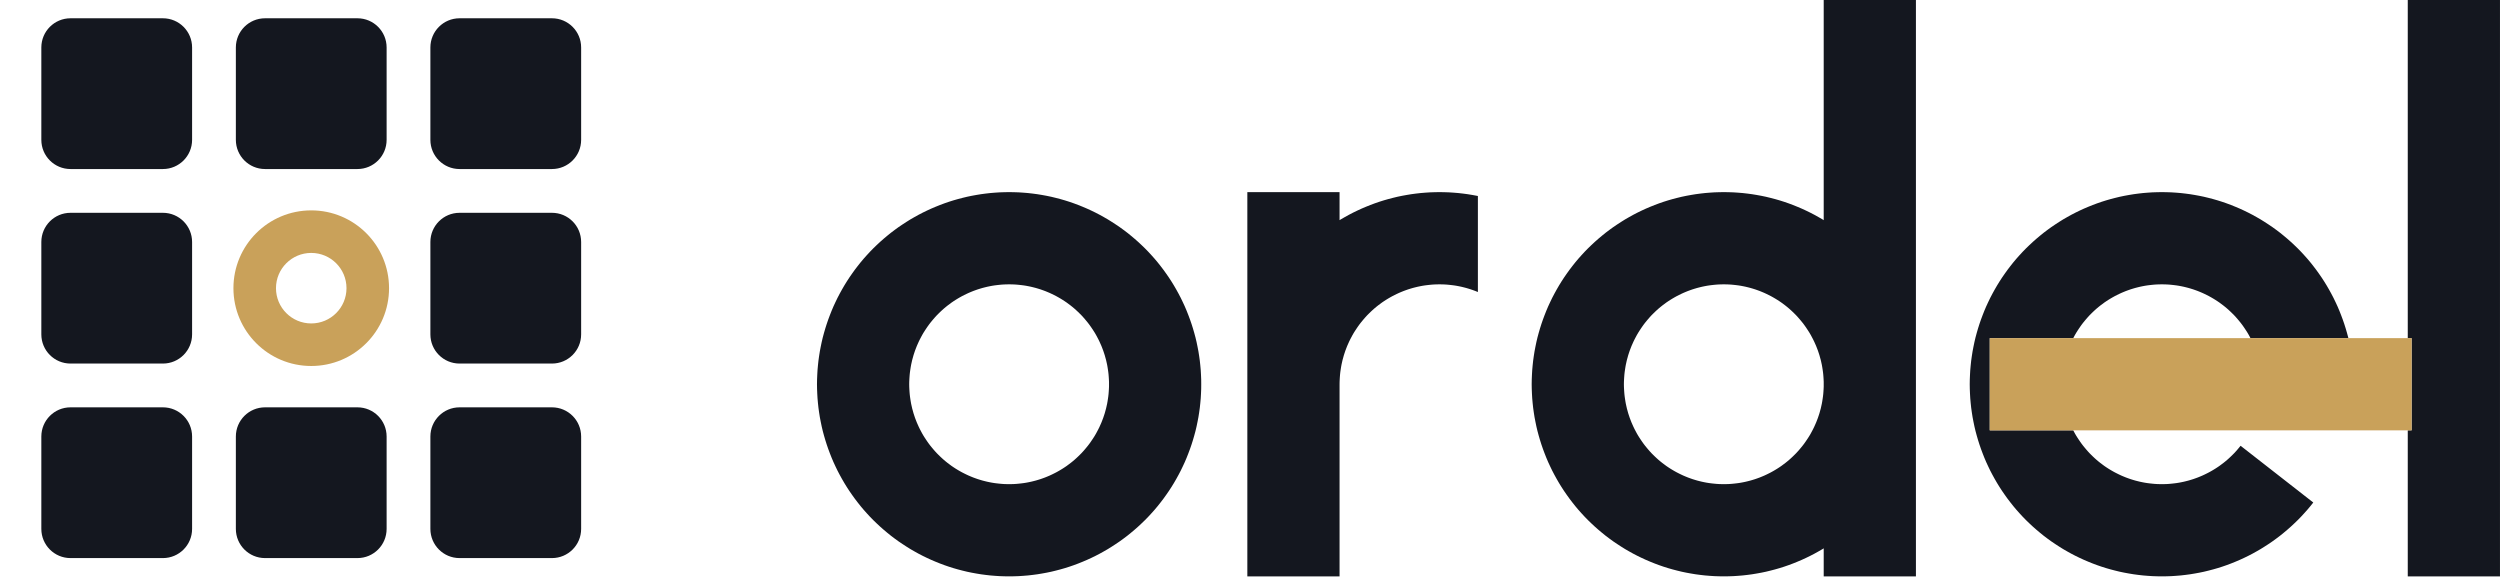
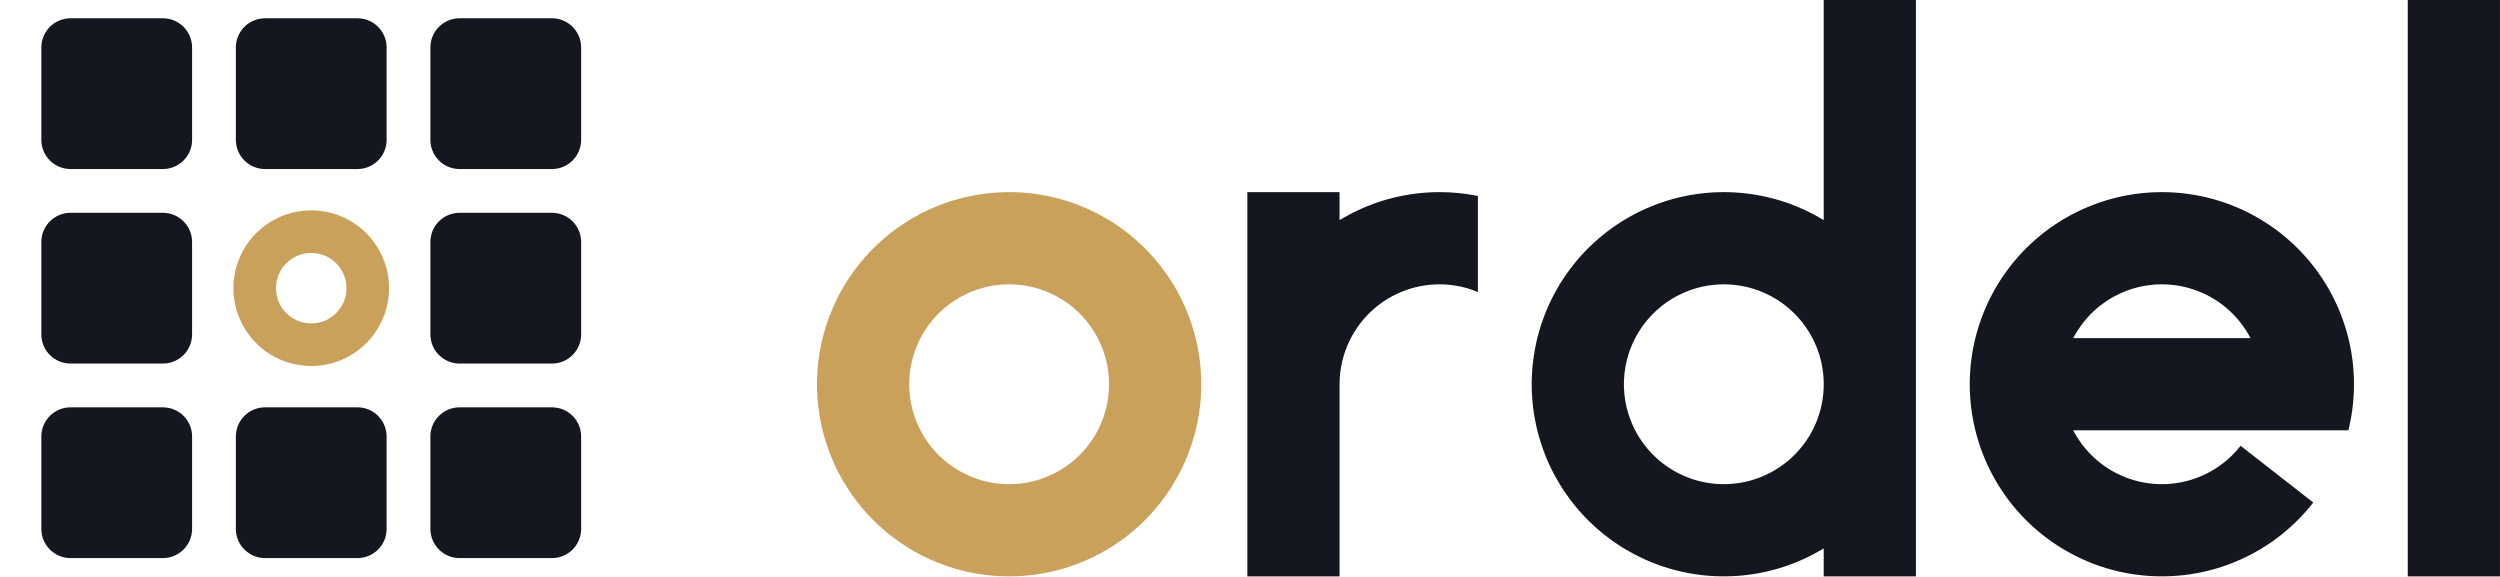
<svg xmlns="http://www.w3.org/2000/svg" viewBox="0 0 650.625 150">
  <g transform="translate(0 -6) scale(0.632812)">
    <rect x="17" y="17" width="62" height="62" rx="12" fill="#14171F" />
    <rect x="97" y="17" width="62" height="62" rx="12" fill="#14171F" />
    <rect x="177" y="17" width="62" height="62" rx="12" fill="#14171F" />
    <rect x="17" y="97" width="62" height="62" rx="12" fill="#14171F" />
    <rect x="177" y="97" width="62" height="62" rx="12" fill="#14171F" />
    <rect x="17" y="177" width="62" height="62" rx="12" fill="#14171F" />
    <rect x="97" y="177" width="62" height="62" rx="12" fill="#14171F" />
    <rect x="177" y="177" width="62" height="62" rx="12" fill="#14171F" />
    <path fill-rule="evenodd" fill="#C9A15A" d="M96 128a32 32 0 1 0 64 0a32 32 0 1 0 -64 0ZM113.5 128a14.5 14.5 0 1 0 29.0 0a14.5 14.5 0 1 0 -29.0 0Z" />
  </g>
-   <path fill-rule="evenodd" fill="#14171F" d="M474.33 57.11 L473.27 56.50 L472.19 55.90 L471.11 55.34 L470.00 54.80 L468.89 54.29 L467.76 53.81 L466.62 53.35 L465.47 52.92 L464.31 52.52 L463.14 52.15 L461.96 51.81 L460.77 51.50 L459.58 51.21 L458.38 50.96 L457.17 50.74 L455.96 50.54 L454.75 50.38 L453.53 50.24 L452.30 50.14 L451.08 50.06 L449.85 50.02 L448.62 50.00 L447.40 50.02 L446.17 50.06 L444.95 50.14 L443.72 50.24 L442.50 50.38 L441.29 50.54 L440.08 50.74 L438.87 50.96 L437.67 51.21 L436.48 51.50 L435.29 51.81 L434.11 52.15 L432.94 52.52 L431.78 52.92 L430.63 53.35 L429.49 53.81 L428.36 54.29 L427.25 54.80 L426.14 55.34 L425.06 55.90 L423.98 56.50 L422.92 57.11 L421.88 57.76 L420.85 58.43 L419.83 59.12 L418.84 59.84 L417.86 60.58 L416.91 61.35 L415.97 62.14 L415.05 62.95 L414.15 63.79 L413.27 64.64 L412.41 65.52 L411.58 66.42 L410.76 67.34 L409.97 68.28 L409.21 69.24 L408.46 70.22 L407.75 71.21 L407.05 72.22 L406.38 73.25 L405.74 74.29 L405.12 75.36 L404.53 76.43 L403.96 77.52 L403.43 78.62 L402.91 79.74 L402.43 80.87 L401.98 82.01 L401.55 83.16 L401.15 84.32 L400.78 85.49 L400.44 86.66 L400.12 87.85 L399.84 89.04 L399.59 90.25 L399.36 91.45 L399.17 92.66 L399.00 93.88 L398.87 95.10 L398.76 96.32 L398.69 97.55 L398.64 98.77 L398.62 100.00 L398.64 101.23 L398.69 102.45 L398.76 103.68 L398.87 104.90 L399.00 106.12 L399.17 107.34 L399.36 108.55 L399.59 109.75 L399.84 110.96 L400.12 112.15 L400.44 113.34 L400.78 114.51 L401.15 115.68 L401.55 116.84 L401.98 117.99 L402.43 119.13 L402.91 120.26 L403.43 121.38 L403.96 122.48 L404.53 123.57 L405.12 124.64 L405.74 125.71 L406.38 126.75 L407.05 127.78 L407.75 128.79 L408.46 129.78 L409.21 130.76 L409.97 131.72 L410.76 132.66 L411.58 133.58 L412.41 134.48 L413.27 135.36 L414.15 136.21 L415.05 137.05 L415.97 137.86 L416.91 138.65 L417.86 139.42 L418.84 140.16 L419.83 140.88 L420.85 141.57 L421.88 142.24 L422.92 142.89 L423.98 143.50 L425.06 144.10 L426.14 144.66 L427.25 145.20 L428.36 145.71 L429.49 146.19 L430.63 146.65 L431.78 147.08 L432.94 147.48 L434.11 147.85 L435.29 148.19 L436.48 148.50 L437.67 148.79 L438.87 149.04 L440.08 149.26 L441.29 149.46 L442.50 149.62 L443.72 149.76 L444.95 149.86 L446.17 149.94 L447.40 149.98 L448.62 150.00 L449.85 149.98 L451.08 149.94 L452.30 149.86 L453.53 149.76 L454.75 149.62 L455.96 149.46 L457.17 149.26 L458.38 149.04 L459.58 148.79 L460.77 148.50 L461.96 148.19 L463.14 147.85 L464.31 147.48 L465.47 147.08 L466.62 146.65 L467.76 146.19 L468.89 145.71 L470.00 145.20 L471.11 144.66 L472.19 144.10 L473.27 143.50 L474.33 142.89 L474.62 142.70 L474.62 150.00 L498.62 150.00 L498.62 100.00 L498.62 0.00 L474.62 0.00 L474.62 57.30 Z M474.43 103.18 L474.34 103.81 L474.24 104.45 L474.13 105.07 L473.99 105.70 L473.85 106.32 L473.68 106.93 L473.51 107.55 L473.31 108.16 L473.11 108.76 L472.88 109.36 L472.65 109.95 L472.39 110.54 L472.13 111.12 L471.85 111.69 L471.55 112.26 L471.25 112.82 L470.93 113.37 L470.59 113.91 L470.24 114.44 L469.88 114.97 L469.51 115.49 L469.12 116.00 L468.72 116.49 L468.31 116.98 L467.89 117.46 L467.46 117.93 L467.01 118.38 L466.55 118.83 L466.09 119.26 L465.61 119.69 L465.12 120.10 L464.62 120.50 L464.11 120.88 L463.60 121.26 L463.07 121.62 L462.53 121.97 L461.99 122.30 L461.44 122.62 L460.88 122.93 L460.31 123.22 L459.74 123.50 L459.16 123.77 L458.57 124.02 L457.98 124.26 L457.38 124.48 L456.78 124.69 L456.17 124.88 L455.56 125.06 L454.94 125.22 L454.32 125.37 L453.70 125.50 L453.07 125.62 L452.44 125.72 L451.81 125.80 L451.17 125.87 L450.54 125.93 L449.90 125.97 L449.26 125.99 L448.62 126.00 L447.99 125.99 L447.35 125.97 L446.71 125.93 L446.08 125.87 L445.44 125.80 L444.81 125.72 L444.18 125.62 L443.55 125.50 L442.93 125.37 L442.31 125.22 L441.69 125.06 L441.08 124.88 L440.47 124.69 L439.87 124.48 L439.27 124.26 L438.68 124.02 L438.09 123.77 L437.51 123.50 L436.94 123.22 L436.37 122.93 L435.81 122.62 L435.26 122.30 L434.72 121.97 L434.18 121.62 L433.65 121.26 L433.14 120.88 L432.63 120.50 L432.13 120.10 L431.64 119.69 L431.16 119.26 L430.70 118.83 L430.24 118.38 L429.79 117.93 L429.36 117.46 L428.94 116.98 L428.53 116.49 L428.13 116.00 L427.74 115.49 L427.37 114.97 L427.01 114.44 L426.66 113.91 L426.32 113.37 L426.00 112.82 L425.70 112.26 L425.40 111.69 L425.12 111.12 L424.86 110.54 L424.60 109.95 L424.37 109.36 L424.14 108.76 L423.94 108.16 L423.74 107.55 L423.57 106.93 L423.40 106.32 L423.26 105.70 L423.12 105.07 L423.01 104.45 L422.91 103.81 L422.82 103.18 L422.75 102.55 L422.70 101.91 L422.66 101.28 L422.63 100.64 L422.62 100.00 L422.63 99.36 L422.66 98.72 L422.70 98.09 L422.75 97.45 L422.82 96.82 L422.91 96.19 L423.01 95.55 L423.12 94.93 L423.26 94.30 L423.40 93.68 L423.57 93.07 L423.74 92.45 L423.94 91.84 L424.14 91.24 L424.37 90.64 L424.60 90.05 L424.86 89.46 L425.12 88.88 L425.40 88.31 L425.70 87.74 L426.00 87.18 L426.32 86.63 L426.66 86.09 L427.01 85.56 L427.37 85.03 L427.74 84.51 L428.13 84.00 L428.53 83.51 L428.94 83.02 L429.36 82.54 L429.79 82.07 L430.24 81.62 L430.70 81.17 L431.16 80.74 L431.64 80.31 L432.13 79.90 L432.63 79.50 L433.14 79.12 L433.65 78.74 L434.18 78.38 L434.72 78.03 L435.26 77.70 L435.81 77.38 L436.37 77.07 L436.94 76.78 L437.51 76.50 L438.09 76.23 L438.68 75.98 L439.27 75.74 L439.87 75.52 L440.47 75.31 L441.08 75.12 L441.69 74.94 L442.31 74.78 L442.93 74.63 L443.55 74.50 L444.18 74.38 L444.81 74.28 L445.44 74.20 L446.08 74.13 L446.71 74.07 L447.35 74.03 L447.99 74.01 L448.62 74.00 L449.26 74.01 L449.90 74.03 L450.54 74.07 L451.17 74.13 L451.81 74.20 L452.44 74.28 L453.07 74.38 L453.70 74.50 L454.32 74.63 L454.94 74.78 L455.56 74.94 L456.17 75.12 L456.78 75.31 L457.38 75.52 L457.98 75.74 L458.57 75.98 L459.16 76.23 L459.74 76.50 L460.31 76.78 L460.88 77.07 L461.44 77.38 L461.99 77.70 L462.53 78.03 L463.07 78.38 L463.60 78.74 L464.11 79.12 L464.62 79.50 L465.12 79.90 L465.61 80.31 L466.09 80.74 L466.55 81.17 L467.01 81.62 L467.46 82.07 L467.89 82.54 L468.31 83.02 L468.72 83.51 L469.12 84.00 L469.51 84.51 L469.88 85.03 L470.24 85.56 L470.59 86.09 L470.93 86.63 L471.25 87.18 L471.55 87.74 L471.85 88.31 L472.13 88.88 L472.39 89.46 L472.65 90.05 L472.88 90.64 L473.11 91.24 L473.31 91.84 L473.51 92.45 L473.68 93.07 L473.85 93.68 L473.99 94.30 L474.13 94.93 L474.24 95.55 L474.34 96.19 L474.43 96.82 L474.50 97.45 L474.55 98.09 L474.59 98.72 L474.62 99.36 L474.62 100.00 L474.62 100.64 L474.59 101.28 L474.55 101.91 L474.50 102.55 Z M650.62 150.00 L650.62 0.00 L626.62 0.00 L626.62 88.00 L627.62 88.00 L627.62 112.00 L626.62 112.00 L626.62 150.00 Z M312.38 95.10 L312.25 93.88 L312.08 92.66 L311.89 91.45 L311.66 90.25 L311.41 89.04 L311.13 87.85 L310.81 86.66 L310.47 85.49 L310.10 84.32 L309.70 83.16 L309.27 82.01 L308.82 80.87 L308.34 79.74 L307.82 78.62 L307.29 77.52 L306.72 76.43 L306.13 75.36 L305.51 74.29 L304.87 73.25 L304.20 72.22 L303.50 71.21 L302.79 70.22 L302.04 69.24 L301.28 68.28 L300.49 67.34 L299.67 66.42 L298.84 65.52 L297.98 64.64 L297.10 63.79 L296.20 62.95 L295.28 62.14 L294.34 61.35 L293.39 60.58 L292.41 59.84 L291.42 59.12 L290.40 58.43 L289.37 57.76 L288.33 57.11 L287.27 56.50 L286.19 55.90 L285.11 55.34 L284.00 54.80 L282.89 54.29 L281.76 53.81 L280.62 53.35 L279.47 52.92 L278.31 52.52 L277.14 52.15 L275.96 51.81 L274.77 51.50 L273.58 51.21 L272.38 50.96 L271.17 50.74 L269.96 50.54 L268.75 50.38 L267.53 50.24 L266.30 50.14 L265.08 50.06 L263.85 50.02 L262.62 50.00 L261.40 50.02 L260.17 50.06 L258.95 50.14 L257.72 50.24 L256.50 50.38 L255.29 50.54 L254.08 50.74 L252.87 50.96 L251.67 51.21 L250.48 51.50 L249.29 51.81 L248.11 52.15 L246.94 52.52 L245.78 52.92 L244.63 53.35 L243.49 53.81 L242.36 54.29 L241.25 54.80 L240.14 55.34 L239.06 55.90 L237.98 56.50 L236.92 57.11 L235.88 57.76 L234.85 58.43 L233.83 59.12 L232.84 59.84 L231.86 60.58 L230.91 61.35 L229.97 62.14 L229.05 62.95 L228.15 63.79 L227.27 64.64 L226.41 65.52 L225.58 66.42 L224.76 67.34 L223.97 68.28 L223.21 69.24 L222.46 70.22 L221.75 71.21 L221.05 72.22 L220.38 73.25 L219.74 74.29 L219.12 75.36 L218.53 76.43 L217.96 77.52 L217.43 78.62 L216.91 79.74 L216.43 80.87 L215.98 82.01 L215.55 83.16 L215.15 84.32 L214.78 85.49 L214.44 86.66 L214.12 87.85 L213.84 89.04 L213.59 90.25 L213.36 91.45 L213.17 92.66 L213.00 93.88 L212.87 95.10 L212.76 96.32 L212.69 97.55 L212.64 98.77 L212.62 100.00 L212.64 101.23 L212.69 102.45 L212.76 103.68 L212.87 104.90 L213.00 106.12 L213.17 107.34 L213.36 108.55 L213.59 109.75 L213.84 110.96 L214.12 112.15 L214.44 113.34 L214.78 114.51 L215.15 115.68 L215.55 116.84 L215.98 117.99 L216.43 119.13 L216.91 120.26 L217.43 121.38 L217.96 122.48 L218.53 123.57 L219.12 124.64 L219.74 125.71 L220.38 126.75 L221.05 127.78 L221.75 128.79 L222.46 129.78 L223.21 130.76 L223.97 131.72 L224.76 132.66 L225.58 133.58 L226.41 134.48 L227.27 135.36 L228.15 136.21 L229.05 137.05 L229.97 137.86 L230.91 138.65 L231.86 139.42 L232.84 140.16 L233.83 140.88 L234.85 141.57 L235.88 142.24 L236.92 142.89 L237.98 143.50 L239.06 144.10 L240.14 144.66 L241.25 145.20 L242.36 145.71 L243.49 146.19 L244.63 146.65 L245.78 147.08 L246.94 147.48 L248.11 147.85 L249.29 148.19 L250.48 148.50 L251.67 148.79 L252.87 149.04 L254.08 149.26 L255.29 149.46 L256.50 149.62 L257.72 149.76 L258.95 149.86 L260.17 149.94 L261.40 149.98 L262.62 150.00 L263.85 149.98 L265.08 149.94 L266.30 149.86 L267.53 149.76 L268.75 149.62 L269.96 149.46 L271.17 149.26 L272.38 149.04 L273.58 148.79 L274.77 148.50 L275.96 148.19 L277.14 147.85 L278.31 147.48 L279.47 147.08 L280.62 146.65 L281.76 146.19 L282.89 145.71 L284.00 145.20 L285.11 144.66 L286.19 144.10 L287.27 143.50 L288.33 142.89 L289.37 142.24 L290.40 141.57 L291.42 140.88 L292.41 140.16 L293.39 139.42 L294.34 138.65 L295.28 137.86 L296.20 137.05 L297.10 136.21 L297.98 135.36 L298.84 134.48 L299.67 133.58 L300.49 132.66 L301.28 131.72 L302.04 130.76 L302.79 129.78 L303.50 128.79 L304.20 127.78 L304.87 126.75 L305.51 125.71 L306.13 124.64 L306.72 123.57 L307.29 122.48 L307.82 121.38 L308.34 120.26 L308.82 119.13 L309.27 117.99 L309.70 116.84 L310.10 115.68 L310.47 114.51 L310.81 113.34 L311.13 112.15 L311.41 110.96 L311.66 109.75 L311.89 108.55 L312.08 107.34 L312.25 106.12 L312.38 104.90 L312.49 103.68 L312.56 102.45 L312.61 101.23 L312.62 100.00 L312.61 98.77 L312.56 97.55 L312.49 96.32 Z M288.50 102.55 L288.43 103.18 L288.34 103.81 L288.24 104.45 L288.13 105.07 L287.99 105.70 L287.85 106.32 L287.68 106.93 L287.51 107.55 L287.31 108.16 L287.11 108.76 L286.88 109.36 L286.65 109.95 L286.39 110.54 L286.13 111.12 L285.85 111.69 L285.55 112.26 L285.25 112.82 L284.93 113.37 L284.59 113.91 L284.24 114.44 L283.88 114.97 L283.51 115.49 L283.12 116.00 L282.72 116.49 L282.31 116.98 L281.89 117.46 L281.46 117.93 L281.01 118.38 L280.55 118.83 L280.09 119.26 L279.61 119.69 L279.12 120.10 L278.62 120.50 L278.11 120.88 L277.60 121.26 L277.07 121.62 L276.53 121.97 L275.99 122.30 L275.44 122.62 L274.88 122.93 L274.31 123.22 L273.74 123.50 L273.16 123.77 L272.57 124.02 L271.98 124.26 L271.38 124.48 L270.78 124.69 L270.17 124.88 L269.56 125.06 L268.94 125.22 L268.32 125.37 L267.70 125.50 L267.07 125.62 L266.44 125.72 L265.81 125.80 L265.17 125.87 L264.54 125.93 L263.90 125.97 L263.26 125.99 L262.62 126.00 L261.99 125.99 L261.35 125.97 L260.71 125.93 L260.08 125.87 L259.44 125.80 L258.81 125.72 L258.18 125.62 L257.55 125.50 L256.93 125.37 L256.31 125.22 L255.69 125.06 L255.08 124.88 L254.47 124.69 L253.87 124.48 L253.27 124.26 L252.68 124.02 L252.09 123.77 L251.51 123.50 L250.94 123.22 L250.37 122.93 L249.81 122.62 L249.26 122.30 L248.72 121.97 L248.18 121.62 L247.65 121.26 L247.14 120.88 L246.63 120.50 L246.13 120.10 L245.64 119.69 L245.16 119.26 L244.70 118.83 L244.24 118.38 L243.79 117.93 L243.36 117.46 L242.94 116.98 L242.53 116.49 L242.13 116.00 L241.74 115.49 L241.37 114.97 L241.01 114.44 L240.66 113.91 L240.32 113.37 L240.00 112.82 L239.70 112.26 L239.40 111.69 L239.12 111.12 L238.86 110.54 L238.60 109.95 L238.37 109.36 L238.14 108.76 L237.94 108.16 L237.74 107.55 L237.57 106.93 L237.40 106.32 L237.26 105.70 L237.12 105.07 L237.01 104.45 L236.91 103.81 L236.82 103.18 L236.75 102.55 L236.70 101.91 L236.66 101.28 L236.63 100.64 L236.62 100.00 L236.63 99.36 L236.66 98.72 L236.70 98.09 L236.75 97.45 L236.82 96.82 L236.91 96.19 L237.01 95.55 L237.12 94.93 L237.26 94.30 L237.40 93.68 L237.57 93.07 L237.74 92.45 L237.94 91.84 L238.14 91.24 L238.37 90.64 L238.60 90.05 L238.86 89.46 L239.12 88.88 L239.40 88.31 L239.70 87.74 L240.00 87.18 L240.32 86.63 L240.66 86.09 L241.01 85.56 L241.37 85.03 L241.74 84.51 L242.13 84.00 L242.53 83.51 L242.94 83.02 L243.36 82.54 L243.79 82.07 L244.24 81.62 L244.70 81.17 L245.16 80.74 L245.64 80.31 L246.13 79.90 L246.63 79.50 L247.14 79.12 L247.65 78.74 L248.18 78.38 L248.72 78.03 L249.26 77.70 L249.81 77.38 L250.37 77.07 L250.94 76.78 L251.51 76.50 L252.09 76.23 L252.68 75.98 L253.27 75.74 L253.87 75.52 L254.47 75.31 L255.08 75.12 L255.69 74.94 L256.31 74.78 L256.93 74.63 L257.55 74.50 L258.18 74.38 L258.81 74.28 L259.44 74.20 L260.08 74.13 L260.71 74.07 L261.35 74.03 L261.99 74.01 L262.62 74.00 L263.26 74.01 L263.90 74.03 L264.54 74.07 L265.17 74.13 L265.81 74.20 L266.44 74.28 L267.07 74.38 L267.70 74.50 L268.32 74.63 L268.94 74.78 L269.56 74.94 L270.17 75.12 L270.78 75.31 L271.38 75.52 L271.98 75.74 L272.57 75.98 L273.16 76.23 L273.74 76.50 L274.31 76.78 L274.88 77.07 L275.44 77.38 L275.99 77.70 L276.53 78.03 L277.07 78.38 L277.60 78.74 L278.11 79.12 L278.62 79.50 L279.12 79.90 L279.61 80.31 L280.09 80.74 L280.55 81.17 L281.01 81.62 L281.46 82.07 L281.89 82.54 L282.31 83.02 L282.72 83.51 L283.12 84.00 L283.51 84.51 L283.88 85.03 L284.24 85.56 L284.59 86.09 L284.93 86.63 L285.25 87.18 L285.55 87.74 L285.85 88.31 L286.13 88.88 L286.39 89.46 L286.65 90.05 L286.88 90.64 L287.11 91.24 L287.31 91.84 L287.51 92.45 L287.68 93.07 L287.85 93.68 L287.99 94.30 L288.13 94.93 L288.24 95.55 L288.34 96.19 L288.43 96.82 L288.50 97.45 L288.55 98.09 L288.59 98.72 L288.62 99.36 L288.62 100.00 L288.62 100.64 L288.59 101.28 L288.55 101.91 Z M378.30 50.14 L377.08 50.06 L375.85 50.02 L374.62 50.00 L373.40 50.02 L372.17 50.06 L370.95 50.14 L369.72 50.24 L368.50 50.38 L367.29 50.54 L366.08 50.74 L364.87 50.96 L363.67 51.21 L362.48 51.50 L361.29 51.81 L360.11 52.15 L358.94 52.52 L357.78 52.92 L356.63 53.35 L355.49 53.81 L354.36 54.29 L353.25 54.80 L352.14 55.34 L351.06 55.90 L349.98 56.50 L348.92 57.11 L348.62 57.30 L348.62 50.00 L324.62 50.00 L324.62 100.00 L324.62 150.00 L348.62 150.00 L348.62 100.00 L348.63 99.36 L348.66 98.72 L348.70 98.09 L348.75 97.45 L348.82 96.82 L348.91 96.19 L349.01 95.55 L349.12 94.93 L349.26 94.30 L349.40 93.68 L349.57 93.07 L349.74 92.45 L349.94 91.84 L350.14 91.24 L350.37 90.64 L350.60 90.05 L350.86 89.46 L351.12 88.88 L351.40 88.31 L351.70 87.74 L352.00 87.18 L352.32 86.63 L352.66 86.09 L353.01 85.56 L353.37 85.03 L353.74 84.51 L354.13 84.00 L354.53 83.51 L354.94 83.02 L355.36 82.54 L355.79 82.07 L356.24 81.62 L356.70 81.17 L357.16 80.74 L357.64 80.31 L358.13 79.90 L358.63 79.50 L359.14 79.12 L359.65 78.74 L360.18 78.38 L360.72 78.03 L361.26 77.70 L361.81 77.38 L362.37 77.07 L362.94 76.78 L363.51 76.50 L364.09 76.23 L364.68 75.98 L365.27 75.74 L365.87 75.52 L366.47 75.31 L367.08 75.12 L367.69 74.94 L368.31 74.78 L368.93 74.63 L369.55 74.50 L370.18 74.38 L370.81 74.28 L371.44 74.20 L372.08 74.13 L372.71 74.07 L373.35 74.03 L373.99 74.01 L374.62 74.00 L375.26 74.01 L375.90 74.03 L376.54 74.07 L377.17 74.13 L377.81 74.20 L378.44 74.28 L379.07 74.38 L379.70 74.50 L380.32 74.63 L380.94 74.78 L381.56 74.94 L382.17 75.12 L382.78 75.31 L383.38 75.52 L383.98 75.74 L384.57 75.98 L384.62 76.00 L384.62 51.01 L384.38 50.96 L383.17 50.74 L381.96 50.54 L380.75 50.38 L379.53 50.24 Z M611.13 87.85 L610.81 86.66 L610.47 85.49 L610.10 84.32 L609.70 83.16 L609.27 82.01 L608.82 80.87 L608.34 79.74 L607.82 78.62 L607.29 77.52 L606.72 76.43 L606.13 75.36 L605.51 74.29 L604.87 73.25 L604.20 72.22 L603.50 71.21 L602.79 70.22 L602.04 69.24 L601.28 68.28 L600.49 67.34 L599.67 66.42 L598.84 65.52 L597.98 64.64 L597.10 63.79 L596.20 62.95 L595.28 62.14 L594.34 61.35 L593.39 60.58 L592.41 59.84 L591.42 59.12 L590.40 58.43 L589.37 57.76 L588.33 57.11 L587.27 56.50 L586.19 55.90 L585.11 55.34 L584.00 54.80 L582.89 54.29 L581.76 53.81 L580.62 53.35 L579.47 52.92 L578.31 52.52 L577.14 52.15 L575.96 51.81 L574.77 51.50 L573.58 51.21 L572.38 50.96 L571.17 50.74 L569.96 50.54 L568.75 50.38 L567.53 50.24 L566.30 50.14 L565.08 50.06 L563.85 50.02 L562.62 50.00 L561.40 50.02 L560.17 50.06 L558.95 50.14 L557.72 50.24 L556.50 50.38 L555.29 50.54 L554.08 50.74 L552.87 50.96 L551.67 51.21 L550.48 51.50 L549.29 51.81 L548.11 52.15 L546.94 52.52 L545.78 52.92 L544.63 53.35 L543.49 53.81 L542.36 54.29 L541.25 54.80 L540.14 55.34 L539.06 55.90 L537.98 56.50 L536.92 57.11 L535.88 57.76 L534.85 58.43 L533.83 59.12 L532.84 59.84 L531.86 60.58 L530.91 61.35 L529.97 62.14 L529.05 62.95 L528.15 63.79 L527.27 64.64 L526.41 65.52 L525.58 66.42 L524.76 67.34 L523.97 68.28 L523.21 69.24 L522.46 70.22 L521.75 71.21 L521.05 72.22 L520.38 73.25 L519.74 74.29 L519.12 75.36 L518.53 76.43 L517.96 77.52 L517.43 78.62 L516.91 79.74 L516.43 80.87 L515.98 82.01 L515.55 83.16 L515.15 84.32 L514.78 85.49 L514.44 86.66 L514.12 87.85 L513.84 89.04 L513.59 90.25 L513.36 91.45 L513.17 92.66 L513.00 93.88 L512.87 95.10 L512.76 96.32 L512.69 97.55 L512.64 98.77 L512.62 100.00 L512.64 101.23 L512.69 102.45 L512.76 103.68 L512.87 104.90 L513.00 106.12 L513.17 107.34 L513.36 108.55 L513.59 109.75 L513.84 110.96 L514.12 112.15 L514.44 113.34 L514.78 114.51 L515.15 115.68 L515.55 116.84 L515.98 117.99 L516.43 119.13 L516.91 120.26 L517.43 121.38 L517.96 122.48 L518.53 123.57 L519.12 124.64 L519.74 125.71 L520.38 126.75 L521.05 127.78 L521.75 128.79 L522.46 129.78 L523.21 130.76 L523.97 131.72 L524.76 132.66 L525.58 133.58 L526.41 134.48 L527.27 135.36 L528.15 136.21 L529.05 137.05 L529.97 137.86 L530.91 138.65 L531.86 139.42 L532.84 140.16 L533.83 140.88 L534.85 141.57 L535.88 142.24 L536.92 142.89 L537.98 143.50 L539.06 144.10 L540.14 144.66 L541.25 145.20 L542.36 145.71 L543.49 146.19 L544.63 146.65 L545.78 147.08 L546.94 147.48 L548.11 147.85 L549.29 148.19 L550.48 148.50 L551.67 148.79 L552.87 149.04 L554.08 149.26 L555.29 149.46 L556.50 149.62 L557.72 149.76 L558.95 149.86 L560.17 149.94 L561.40 149.98 L562.62 150.00 L563.85 149.98 L565.08 149.94 L566.30 149.86 L567.53 149.76 L568.75 149.62 L569.96 149.46 L571.17 149.26 L572.38 149.04 L573.58 148.79 L574.77 148.50 L575.96 148.19 L577.14 147.85 L578.31 147.48 L579.47 147.08 L580.62 146.65 L581.76 146.19 L582.89 145.71 L584.00 145.20 L585.11 144.66 L586.19 144.10 L587.27 143.50 L588.33 142.89 L589.37 142.24 L590.40 141.57 L591.42 140.88 L592.41 140.16 L593.39 139.42 L594.34 138.65 L595.28 137.86 L596.20 137.05 L597.10 136.21 L597.98 135.36 L598.84 134.48 L599.67 133.58 L600.49 132.66 L601.28 131.72 L602.03 130.78 L583.11 116.01 L582.72 116.49 L582.31 116.98 L581.89 117.46 L581.46 117.93 L581.01 118.38 L580.55 118.83 L580.09 119.26 L579.61 119.69 L579.12 120.10 L578.62 120.50 L578.11 120.88 L577.60 121.26 L577.07 121.62 L576.53 121.97 L575.99 122.30 L575.44 122.62 L574.88 122.93 L574.31 123.22 L573.74 123.50 L573.16 123.77 L572.57 124.02 L571.98 124.26 L571.38 124.48 L570.78 124.69 L570.17 124.88 L569.56 125.06 L568.94 125.22 L568.32 125.37 L567.70 125.50 L567.07 125.62 L566.44 125.72 L565.81 125.80 L565.17 125.87 L564.54 125.93 L563.90 125.97 L563.26 125.99 L562.62 126.00 L561.99 125.99 L561.35 125.97 L560.71 125.93 L560.08 125.87 L559.44 125.80 L558.81 125.72 L558.18 125.62 L557.55 125.50 L556.93 125.37 L556.31 125.22 L555.69 125.06 L555.08 124.88 L554.47 124.69 L553.87 124.48 L553.27 124.26 L552.68 124.02 L552.09 123.77 L551.51 123.50 L550.94 123.22 L550.37 122.93 L549.81 122.62 L549.26 122.30 L548.72 121.97 L548.18 121.62 L547.65 121.26 L547.14 120.88 L546.63 120.50 L546.13 120.10 L545.64 119.69 L545.16 119.26 L544.70 118.83 L544.24 118.38 L543.79 117.93 L543.36 117.46 L542.94 116.98 L542.53 116.49 L542.13 116.00 L541.74 115.49 L541.37 114.97 L541.01 114.44 L540.66 113.91 L540.32 113.37 L540.00 112.82 L539.70 112.26 L539.56 112.00 L517.83 112.00 L517.83 88.00 L539.56 88.00 L539.70 87.74 L540.00 87.18 L540.32 86.63 L540.66 86.09 L541.01 85.56 L541.37 85.03 L541.74 84.51 L542.13 84.00 L542.53 83.51 L542.94 83.02 L543.36 82.54 L543.79 82.07 L544.24 81.62 L544.70 81.17 L545.16 80.74 L545.64 80.31 L546.13 79.90 L546.63 79.50 L547.14 79.12 L547.65 78.74 L548.18 78.38 L548.72 78.03 L549.26 77.70 L549.81 77.38 L550.37 77.07 L550.94 76.78 L551.51 76.50 L552.09 76.23 L552.68 75.98 L553.27 75.74 L553.87 75.52 L554.47 75.31 L555.08 75.12 L555.69 74.94 L556.31 74.78 L556.93 74.63 L557.55 74.50 L558.18 74.38 L558.81 74.28 L559.44 74.20 L560.08 74.13 L560.71 74.07 L561.35 74.03 L561.99 74.01 L562.62 74.00 L563.26 74.01 L563.90 74.03 L564.54 74.07 L565.17 74.13 L565.81 74.20 L566.44 74.28 L567.07 74.38 L567.70 74.50 L568.32 74.63 L568.94 74.78 L569.56 74.94 L570.17 75.12 L570.78 75.31 L571.38 75.52 L571.98 75.74 L572.57 75.98 L573.16 76.23 L573.74 76.50 L574.31 76.78 L574.88 77.07 L575.44 77.38 L575.99 77.70 L576.53 78.03 L577.07 78.38 L577.60 78.74 L578.11 79.12 L578.62 79.50 L579.12 79.90 L579.61 80.31 L580.09 80.74 L580.55 81.17 L581.01 81.62 L581.46 82.07 L581.89 82.54 L582.31 83.02 L582.72 83.51 L583.12 84.00 L583.51 84.51 L583.88 85.03 L584.24 85.56 L584.59 86.09 L584.93 86.63 L585.25 87.18 L585.55 87.74 L585.69 88.00 L611.16 88.00 Z" />
-   <path fill-rule="evenodd" fill="#C9A15A" d="M627.62 88.00 L627.62 112.00 L517.83 112.00 L517.83 88.00 Z" />
+   <path fill-rule="evenodd" fill="#14171F" d="M474.62 57.30 L474.33 57.11 L473.27 56.50 L472.19 55.90 L471.11 55.34 L470.00 54.80 L468.89 54.29 L467.76 53.81 L466.62 53.35 L465.47 52.92 L464.31 52.52 L463.14 52.15 L461.96 51.81 L460.77 51.50 L459.58 51.21 L458.38 50.96 L457.17 50.74 L455.96 50.54 L454.75 50.38 L453.53 50.24 L452.30 50.14 L451.08 50.06 L449.85 50.02 L448.62 50.00 L447.40 50.02 L446.17 50.06 L444.95 50.14 L443.72 50.24 L442.50 50.38 L441.29 50.54 L440.08 50.74 L438.87 50.96 L437.67 51.21 L436.48 51.50 L435.29 51.81 L434.11 52.15 L432.94 52.52 L431.78 52.92 L430.63 53.35 L429.49 53.81 L428.36 54.29 L427.25 54.80 L426.14 55.34 L425.06 55.90 L423.98 56.50 L422.92 57.11 L421.88 57.76 L420.85 58.43 L419.83 59.12 L418.84 59.84 L417.86 60.58 L416.91 61.35 L415.97 62.14 L415.05 62.95 L414.15 63.79 L413.27 64.64 L412.41 65.52 L411.58 66.42 L410.76 67.34 L409.97 68.28 L409.21 69.24 L408.46 70.22 L407.75 71.21 L407.05 72.22 L406.38 73.25 L405.74 74.29 L405.12 75.36 L404.53 76.43 L403.96 77.52 L403.43 78.62 L402.91 79.74 L402.43 80.87 L401.98 82.01 L401.55 83.16 L401.15 84.32 L400.78 85.49 L400.44 86.66 L400.12 87.85 L399.84 89.04 L399.59 90.25 L399.36 91.45 L399.17 92.66 L399.00 93.88 L398.87 95.10 L398.76 96.32 L398.69 97.55 L398.64 98.77 L398.62 100.00 L398.64 101.23 L398.69 102.45 L398.76 103.68 L398.87 104.90 L399.00 106.12 L399.17 107.34 L399.36 108.55 L399.59 109.75 L399.84 110.96 L400.12 112.15 L400.44 113.34 L400.78 114.51 L401.15 115.68 L401.55 116.84 L401.98 117.99 L402.43 119.13 L402.91 120.26 L403.43 121.38 L403.96 122.48 L404.53 123.57 L405.12 124.64 L405.74 125.71 L406.38 126.75 L407.05 127.78 L407.75 128.79 L408.46 129.78 L409.21 130.76 L409.97 131.72 L410.76 132.66 L411.58 133.58 L412.41 134.48 L413.27 135.36 L414.15 136.21 L415.05 137.05 L415.97 137.86 L416.91 138.65 L417.86 139.42 L418.84 140.16 L419.83 140.88 L420.85 141.57 L421.88 142.24 L422.92 142.89 L423.98 143.50 L425.06 144.10 L426.14 144.66 L427.25 145.20 L428.36 145.71 L429.49 146.19 L430.63 146.65 L431.78 147.08 L432.94 147.48 L434.11 147.85 L435.29 148.19 L436.48 148.50 L437.67 148.79 L438.87 149.04 L440.08 149.26 L441.29 149.46 L442.50 149.62 L443.72 149.76 L444.95 149.86 L446.17 149.94 L447.40 149.98 L448.62 150.00 L449.85 149.98 L451.08 149.94 L452.30 149.86 L453.53 149.76 L454.75 149.62 L455.96 149.46 L457.17 149.26 L458.38 149.04 L459.58 148.79 L460.77 148.50 L461.96 148.19 L463.14 147.85 L464.31 147.48 L465.47 147.08 L466.62 146.65 L467.76 146.19 L468.89 145.71 L470.00 145.20 L471.11 144.66 L472.19 144.10 L473.27 143.50 L474.33 142.89 L474.62 142.70 L474.62 150.00 L498.62 150.00 L498.62 100.00 L498.62 0.00 L474.62 0.00 Z M474.50 102.55 L474.43 103.18 L474.34 103.81 L474.24 104.45 L474.13 105.07 L473.99 105.70 L473.85 106.32 L473.68 106.93 L473.51 107.55 L473.31 108.16 L473.11 108.76 L472.88 109.36 L472.65 109.95 L472.39 110.54 L472.13 111.12 L471.85 111.69 L471.55 112.26 L471.25 112.82 L470.93 113.37 L470.59 113.91 L470.24 114.44 L469.88 114.97 L469.51 115.49 L469.12 116.00 L468.72 116.49 L468.31 116.98 L467.89 117.46 L467.46 117.93 L467.01 118.38 L466.55 118.83 L466.09 119.26 L465.61 119.69 L465.12 120.10 L464.62 120.50 L464.11 120.88 L463.60 121.26 L463.07 121.62 L462.53 121.97 L461.99 122.30 L461.44 122.62 L460.88 122.93 L460.31 123.22 L459.74 123.50 L459.16 123.77 L458.57 124.02 L457.98 124.26 L457.38 124.48 L456.78 124.69 L456.17 124.88 L455.56 125.06 L454.94 125.22 L454.32 125.37 L453.70 125.50 L453.07 125.62 L452.44 125.72 L451.81 125.80 L451.17 125.87 L450.54 125.93 L449.90 125.97 L449.26 125.99 L448.62 126.00 L447.99 125.99 L447.35 125.97 L446.71 125.93 L446.08 125.87 L445.44 125.80 L444.81 125.72 L444.18 125.62 L443.55 125.50 L442.93 125.37 L442.31 125.22 L441.69 125.06 L441.08 124.88 L440.47 124.69 L439.87 124.48 L439.27 124.26 L438.68 124.02 L438.09 123.77 L437.51 123.50 L436.94 123.22 L436.37 122.93 L435.81 122.62 L435.26 122.30 L434.72 121.97 L434.18 121.62 L433.65 121.26 L433.14 120.88 L432.63 120.50 L432.13 120.10 L431.64 119.69 L431.16 119.26 L430.70 118.83 L430.24 118.38 L429.79 117.93 L429.36 117.46 L428.94 116.98 L428.53 116.49 L428.13 116.00 L427.74 115.49 L427.37 114.97 L427.01 114.44 L426.66 113.91 L426.32 113.37 L426.00 112.82 L425.70 112.26 L425.40 111.69 L425.12 111.12 L424.86 110.54 L424.60 109.95 L424.37 109.36 L424.14 108.76 L423.94 108.16 L423.74 107.55 L423.57 106.93 L423.40 106.32 L423.26 105.70 L423.12 105.07 L423.01 104.45 L422.91 103.81 L422.82 103.18 L422.75 102.55 L422.70 101.91 L422.66 101.28 L422.63 100.64 L422.62 100.00 L422.63 99.36 L422.66 98.72 L422.70 98.09 L422.75 97.45 L422.82 96.82 L422.91 96.19 L423.01 95.55 L423.12 94.93 L423.26 94.30 L423.40 93.68 L423.57 93.07 L423.74 92.45 L423.94 91.84 L424.14 91.24 L424.37 90.64 L424.60 90.05 L424.86 89.46 L425.12 88.88 L425.40 88.31 L425.70 87.74 L426.00 87.18 L426.32 86.63 L426.66 86.09 L427.01 85.56 L427.37 85.03 L427.74 84.51 L428.13 84.00 L428.53 83.51 L428.94 83.02 L429.36 82.54 L429.79 82.07 L430.24 81.62 L430.70 81.17 L431.16 80.74 L431.64 80.31 L432.13 79.90 L432.63 79.50 L433.14 79.12 L433.65 78.74 L434.18 78.38 L434.72 78.03 L435.26 77.70 L435.81 77.38 L436.37 77.07 L436.94 76.78 L437.51 76.50 L438.09 76.23 L438.68 75.98 L439.27 75.74 L439.87 75.52 L440.47 75.31 L441.08 75.12 L441.69 74.94 L442.31 74.78 L442.93 74.63 L443.55 74.50 L444.18 74.38 L444.81 74.28 L445.44 74.20 L446.08 74.13 L446.71 74.07 L447.35 74.03 L447.99 74.01 L448.62 74.00 L449.26 74.01 L449.90 74.03 L450.54 74.07 L451.17 74.13 L451.81 74.20 L452.44 74.28 L453.07 74.38 L453.70 74.50 L454.32 74.63 L454.94 74.78 L455.56 74.94 L456.17 75.12 L456.78 75.31 L457.38 75.52 L457.98 75.74 L458.57 75.98 L459.16 76.23 L459.74 76.50 L460.31 76.78 L460.88 77.07 L461.44 77.38 L461.99 77.70 L462.53 78.03 L463.07 78.38 L463.60 78.74 L464.11 79.12 L464.62 79.50 L465.12 79.90 L465.61 80.31 L466.09 80.74 L466.55 81.17 L467.01 81.62 L467.46 82.07 L467.89 82.54 L468.31 83.02 L468.72 83.51 L469.12 84.00 L469.51 84.51 L469.88 85.03 L470.24 85.56 L470.59 86.09 L470.93 86.63 L471.25 87.18 L471.55 87.74 L471.85 88.31 L472.13 88.88 L472.39 89.46 L472.65 90.05 L472.88 90.64 L473.11 91.24 L473.31 91.84 L473.51 92.45 L473.68 93.07 L473.85 93.68 L473.99 94.30 L474.13 94.93 L474.24 95.55 L474.34 96.19 L474.43 96.82 L474.50 97.45 L474.55 98.09 L474.59 98.72 L474.62 99.36 L474.62 100.00 L474.62 100.64 L474.59 101.28 L474.55 101.91 Z M626.62 150.00 L650.62 150.00 L650.62 0.00 L626.62 0.00 Z M380.75 50.38 L379.53 50.24 L378.30 50.14 L377.08 50.06 L375.85 50.02 L374.62 50.00 L373.40 50.02 L372.17 50.06 L370.95 50.14 L369.72 50.24 L368.50 50.38 L367.29 50.54 L366.08 50.74 L364.87 50.96 L363.67 51.21 L362.48 51.50 L361.29 51.81 L360.11 52.15 L358.94 52.52 L357.78 52.92 L356.63 53.35 L355.49 53.81 L354.36 54.29 L353.25 54.80 L352.14 55.34 L351.06 55.90 L349.98 56.50 L348.92 57.11 L348.62 57.30 L348.62 50.00 L324.62 50.00 L324.62 100.00 L324.62 150.00 L348.62 150.00 L348.62 100.00 L348.63 99.36 L348.66 98.72 L348.70 98.09 L348.75 97.45 L348.82 96.82 L348.91 96.19 L349.01 95.55 L349.12 94.93 L349.26 94.30 L349.40 93.68 L349.57 93.07 L349.74 92.45 L349.94 91.84 L350.14 91.24 L350.37 90.64 L350.60 90.05 L350.86 89.46 L351.12 88.88 L351.40 88.31 L351.70 87.74 L352.00 87.18 L352.32 86.63 L352.66 86.09 L353.01 85.56 L353.37 85.03 L353.74 84.51 L354.13 84.00 L354.53 83.51 L354.94 83.02 L355.36 82.54 L355.79 82.07 L356.24 81.62 L356.70 81.17 L357.16 80.74 L357.64 80.31 L358.13 79.90 L358.63 79.50 L359.14 79.12 L359.65 78.74 L360.18 78.38 L360.72 78.03 L361.26 77.70 L361.81 77.38 L362.37 77.07 L362.94 76.78 L363.51 76.50 L364.09 76.23 L364.68 75.98 L365.27 75.74 L365.87 75.52 L366.47 75.31 L367.08 75.12 L367.69 74.94 L368.31 74.78 L368.93 74.63 L369.55 74.50 L370.18 74.38 L370.81 74.28 L371.44 74.20 L372.08 74.13 L372.71 74.07 L373.35 74.03 L373.99 74.01 L374.62 74.00 L375.26 74.01 L375.90 74.03 L376.54 74.07 L377.17 74.13 L377.81 74.20 L378.44 74.28 L379.07 74.38 L379.70 74.50 L380.32 74.63 L380.94 74.78 L381.56 74.94 L382.17 75.12 L382.78 75.31 L383.38 75.52 L383.98 75.74 L384.57 75.98 L384.62 76.00 L384.62 51.01 L384.38 50.96 L383.17 50.74 L381.96 50.54 Z M612.25 93.88 L612.08 92.66 L611.89 91.45 L611.66 90.25 L611.41 89.04 L611.16 88.00 L611.13 87.85 L610.81 86.66 L610.47 85.49 L610.10 84.32 L609.70 83.16 L609.27 82.01 L608.82 80.87 L608.34 79.74 L607.82 78.62 L607.29 77.52 L606.72 76.43 L606.13 75.36 L605.51 74.29 L604.87 73.25 L604.20 72.22 L603.50 71.21 L602.79 70.22 L602.04 69.24 L601.28 68.28 L600.49 67.34 L599.67 66.42 L598.84 65.52 L597.98 64.64 L597.10 63.79 L596.20 62.95 L595.28 62.14 L594.34 61.35 L593.39 60.58 L592.41 59.84 L591.42 59.12 L590.40 58.43 L589.37 57.76 L588.33 57.11 L587.27 56.50 L586.19 55.90 L585.11 55.34 L584.00 54.80 L582.89 54.29 L581.76 53.81 L580.62 53.35 L579.47 52.92 L578.31 52.52 L577.14 52.15 L575.96 51.81 L574.77 51.50 L573.58 51.21 L572.38 50.96 L571.17 50.74 L569.96 50.54 L568.75 50.38 L567.53 50.24 L566.30 50.14 L565.08 50.06 L563.85 50.02 L562.62 50.00 L561.40 50.02 L560.17 50.06 L558.95 50.14 L557.72 50.24 L556.50 50.38 L555.29 50.54 L554.08 50.74 L552.87 50.96 L551.67 51.21 L550.48 51.50 L549.29 51.81 L548.11 52.15 L546.94 52.52 L545.78 52.92 L544.63 53.35 L543.49 53.81 L542.36 54.29 L541.25 54.80 L540.14 55.34 L539.06 55.90 L537.98 56.50 L536.92 57.11 L535.88 57.76 L534.85 58.43 L533.83 59.12 L532.84 59.84 L531.86 60.58 L530.91 61.35 L529.97 62.14 L529.05 62.95 L528.15 63.79 L527.27 64.64 L526.41 65.52 L525.58 66.42 L524.76 67.34 L523.97 68.28 L523.21 69.24 L522.46 70.22 L521.75 71.21 L521.05 72.22 L520.38 73.25 L519.74 74.29 L519.12 75.36 L518.53 76.43 L517.96 77.52 L517.43 78.62 L516.91 79.74 L516.43 80.87 L515.98 82.01 L515.55 83.16 L515.15 84.32 L514.78 85.49 L514.44 86.66 L514.12 87.85 L513.84 89.04 L513.59 90.25 L513.36 91.45 L513.17 92.66 L513.00 93.88 L512.87 95.10 L512.76 96.32 L512.69 97.55 L512.64 98.77 L512.62 100.00 L512.64 101.23 L512.69 102.45 L512.76 103.68 L512.87 104.90 L513.00 106.12 L513.17 107.34 L513.36 108.55 L513.59 109.75 L513.84 110.96 L514.12 112.15 L514.44 113.34 L514.78 114.51 L515.15 115.68 L515.55 116.84 L515.98 117.99 L516.43 119.13 L516.91 120.26 L517.43 121.38 L517.96 122.48 L518.53 123.57 L519.12 124.64 L519.74 125.71 L520.38 126.75 L521.05 127.78 L521.75 128.79 L522.46 129.78 L523.21 130.76 L523.97 131.72 L524.76 132.66 L525.58 133.58 L526.41 134.48 L527.27 135.36 L528.15 136.21 L529.05 137.05 L529.97 137.86 L530.91 138.65 L531.86 139.42 L532.84 140.16 L533.83 140.88 L534.85 141.57 L535.88 142.24 L536.92 142.89 L537.98 143.50 L539.06 144.10 L540.14 144.66 L541.25 145.20 L542.36 145.71 L543.49 146.19 L544.63 146.65 L545.78 147.08 L546.94 147.48 L548.11 147.85 L549.29 148.19 L550.48 148.50 L551.67 148.79 L552.87 149.04 L554.08 149.26 L555.29 149.46 L556.50 149.62 L557.72 149.76 L558.95 149.86 L560.17 149.94 L561.40 149.98 L562.62 150.00 L563.85 149.98 L565.08 149.94 L566.30 149.86 L567.53 149.76 L568.75 149.62 L569.96 149.46 L571.17 149.26 L572.38 149.04 L573.58 148.79 L574.77 148.50 L575.96 148.19 L577.14 147.85 L578.31 147.48 L579.47 147.08 L580.62 146.65 L581.76 146.19 L582.89 145.71 L584.00 145.20 L585.11 144.66 L586.19 144.10 L587.27 143.50 L588.33 142.89 L589.37 142.24 L590.40 141.57 L591.42 140.88 L592.41 140.16 L593.39 139.42 L594.34 138.65 L595.28 137.86 L596.20 137.05 L597.10 136.21 L597.98 135.36 L598.84 134.48 L599.67 133.58 L600.49 132.66 L601.28 131.72 L602.03 130.78 L583.11 116.01 L582.72 116.49 L582.31 116.98 L581.89 117.46 L581.46 117.93 L581.01 118.38 L580.55 118.83 L580.09 119.26 L579.61 119.69 L579.12 120.10 L578.62 120.50 L578.11 120.88 L577.60 121.26 L577.07 121.62 L576.53 121.97 L575.99 122.30 L575.44 122.62 L574.88 122.93 L574.31 123.22 L573.74 123.50 L573.16 123.77 L572.57 124.02 L571.98 124.26 L571.38 124.48 L570.78 124.69 L570.17 124.88 L569.56 125.06 L568.94 125.22 L568.32 125.37 L567.70 125.50 L567.07 125.62 L566.44 125.72 L565.81 125.80 L565.17 125.87 L564.54 125.93 L563.90 125.97 L563.26 125.99 L562.62 126.00 L561.99 125.99 L561.35 125.97 L560.71 125.93 L560.08 125.87 L559.44 125.80 L558.81 125.72 L558.18 125.62 L557.55 125.50 L556.93 125.37 L556.31 125.22 L555.69 125.06 L555.08 124.88 L554.47 124.69 L553.87 124.48 L553.27 124.26 L552.68 124.02 L552.09 123.77 L551.51 123.50 L550.94 123.22 L550.37 122.93 L549.81 122.62 L549.26 122.30 L548.72 121.97 L548.18 121.62 L547.65 121.26 L547.14 120.88 L546.63 120.50 L546.13 120.10 L545.64 119.69 L545.16 119.26 L544.70 118.83 L544.24 118.38 L543.79 117.93 L543.36 117.46 L542.94 116.98 L542.53 116.49 L542.13 116.00 L541.74 115.49 L541.37 114.97 L541.01 114.44 L540.66 113.91 L540.32 113.37 L540.00 112.82 L539.70 112.26 L539.56 112.00 L611.16 112.00 L611.41 110.96 L611.66 109.75 L611.89 108.55 L612.08 107.34 L612.25 106.12 L612.38 104.90 L612.49 103.68 L612.56 102.45 L612.61 101.23 L612.62 100.00 L612.61 98.77 L612.56 97.55 L612.49 96.32 L612.38 95.10 Z M540.32 86.63 L540.66 86.09 L541.01 85.56 L541.37 85.03 L541.74 84.51 L542.13 84.00 L542.53 83.51 L542.94 83.02 L543.36 82.54 L543.79 82.07 L544.24 81.62 L544.70 81.17 L545.16 80.74 L545.64 80.31 L546.13 79.90 L546.63 79.50 L547.14 79.12 L547.65 78.74 L548.18 78.38 L548.72 78.03 L549.26 77.70 L549.81 77.38 L550.37 77.07 L550.94 76.78 L551.51 76.50 L552.09 76.23 L552.68 75.98 L553.27 75.74 L553.87 75.52 L554.47 75.31 L555.08 75.12 L555.69 74.94 L556.31 74.78 L556.93 74.63 L557.55 74.50 L558.18 74.38 L558.81 74.28 L559.44 74.20 L560.08 74.13 L560.71 74.07 L561.35 74.03 L561.99 74.01 L562.62 74.00 L563.26 74.01 L563.90 74.03 L564.54 74.07 L565.17 74.13 L565.81 74.20 L566.44 74.28 L567.07 74.38 L567.70 74.50 L568.32 74.63 L568.94 74.78 L569.56 74.94 L570.17 75.12 L570.78 75.31 L571.38 75.52 L571.98 75.74 L572.57 75.98 L573.16 76.23 L573.74 76.50 L574.31 76.78 L574.88 77.07 L575.44 77.38 L575.99 77.70 L576.53 78.03 L577.07 78.38 L577.60 78.74 L578.11 79.12 L578.62 79.50 L579.12 79.90 L579.61 80.31 L580.09 80.74 L580.55 81.17 L581.01 81.62 L581.46 82.07 L581.89 82.54 L582.31 83.02 L582.72 83.51 L583.12 84.00 L583.51 84.51 L583.88 85.03 L584.24 85.56 L584.59 86.09 L584.93 86.63 L585.25 87.18 L585.55 87.74 L585.69 88.00 L539.56 88.00 L539.70 87.74 L540.00 87.18 Z" />
+   <path fill-rule="evenodd" fill="#C9A15A" d="M312.61 98.77 L312.56 97.55 L312.49 96.32 L312.38 95.10 L312.25 93.88 L312.08 92.66 L311.89 91.45 L311.66 90.25 L311.41 89.04 L311.13 87.85 L310.81 86.66 L310.47 85.49 L310.10 84.32 L309.70 83.16 L309.27 82.01 L308.82 80.87 L308.34 79.74 L307.82 78.62 L307.29 77.52 L306.72 76.43 L306.13 75.36 L305.51 74.29 L304.87 73.25 L304.20 72.22 L303.50 71.21 L302.79 70.22 L302.04 69.24 L301.28 68.28 L300.49 67.34 L299.67 66.42 L298.84 65.52 L297.98 64.64 L297.10 63.79 L296.20 62.95 L295.28 62.14 L294.34 61.35 L293.39 60.58 L292.41 59.84 L291.42 59.12 L290.40 58.43 L289.37 57.76 L288.33 57.11 L287.27 56.50 L286.19 55.90 L285.11 55.34 L284.00 54.80 L282.89 54.29 L281.76 53.81 L280.62 53.35 L279.47 52.92 L278.31 52.52 L277.14 52.15 L275.96 51.81 L274.77 51.50 L273.58 51.21 L272.38 50.96 L271.17 50.74 L269.96 50.54 L268.75 50.38 L267.53 50.24 L266.30 50.14 L265.08 50.06 L263.85 50.02 L262.62 50.00 L261.40 50.02 L260.17 50.06 L258.95 50.14 L257.72 50.24 L256.50 50.38 L255.29 50.54 L254.08 50.74 L252.87 50.96 L251.67 51.21 L250.48 51.50 L249.29 51.81 L248.11 52.15 L246.94 52.52 L245.78 52.92 L244.63 53.35 L243.49 53.81 L242.36 54.29 L241.25 54.80 L240.14 55.34 L239.06 55.90 L237.98 56.50 L236.92 57.11 L235.88 57.76 L234.85 58.43 L233.83 59.12 L232.84 59.84 L231.86 60.58 L230.91 61.35 L229.97 62.14 L229.05 62.95 L228.15 63.79 L227.27 64.64 L226.41 65.52 L225.58 66.42 L224.76 67.34 L223.97 68.28 L223.21 69.24 L222.46 70.22 L221.75 71.21 L221.05 72.22 L220.38 73.25 L219.74 74.29 L219.12 75.36 L218.53 76.43 L217.96 77.52 L217.43 78.62 L216.91 79.74 L216.43 80.87 L215.98 82.01 L215.55 83.16 L215.15 84.32 L214.78 85.49 L214.44 86.66 L214.12 87.85 L213.84 89.04 L213.59 90.25 L213.36 91.45 L213.17 92.66 L213.00 93.88 L212.87 95.10 L212.76 96.32 L212.69 97.55 L212.64 98.77 L212.62 100.00 L212.64 101.23 L212.69 102.45 L212.76 103.68 L212.87 104.90 L213.00 106.12 L213.17 107.34 L213.36 108.55 L213.59 109.75 L213.84 110.96 L214.12 112.15 L214.44 113.34 L214.78 114.51 L215.15 115.68 L215.55 116.84 L215.98 117.99 L216.43 119.13 L216.91 120.26 L217.43 121.38 L217.96 122.48 L218.53 123.57 L219.12 124.64 L219.74 125.71 L220.38 126.75 L221.05 127.78 L221.75 128.79 L222.46 129.78 L223.21 130.76 L223.97 131.72 L224.76 132.66 L225.58 133.58 L226.41 134.48 L227.27 135.36 L228.15 136.21 L229.05 137.05 L229.97 137.86 L230.91 138.65 L231.86 139.42 L232.84 140.16 L233.83 140.88 L234.85 141.57 L235.88 142.24 L236.92 142.89 L237.98 143.50 L239.06 144.10 L240.14 144.66 L241.25 145.20 L242.36 145.71 L243.49 146.19 L244.63 146.65 L245.78 147.08 L246.94 147.48 L248.11 147.85 L249.29 148.19 L250.48 148.50 L251.67 148.79 L252.87 149.04 L254.08 149.26 L255.29 149.46 L256.50 149.62 L257.72 149.76 L258.95 149.86 L260.17 149.94 L261.40 149.98 L262.62 150.00 L263.85 149.98 L265.08 149.94 L266.30 149.86 L267.53 149.76 L268.75 149.62 L269.96 149.46 L271.17 149.26 L272.38 149.04 L273.58 148.79 L274.77 148.50 L275.96 148.19 L277.14 147.85 L278.31 147.48 L279.47 147.08 L280.62 146.65 L281.76 146.19 L282.89 145.71 L284.00 145.20 L285.11 144.66 L286.19 144.10 L287.27 143.50 L288.33 142.89 L289.37 142.24 L290.40 141.57 L291.42 140.88 L292.41 140.16 L293.39 139.42 L294.34 138.65 L295.28 137.86 L296.20 137.05 L297.10 136.21 L297.98 135.36 L298.84 134.48 L299.67 133.58 L300.49 132.66 L301.28 131.72 L302.04 130.76 L302.79 129.78 L303.50 128.79 L304.20 127.78 L304.87 126.75 L305.51 125.71 L306.13 124.64 L306.72 123.57 L307.29 122.48 L307.82 121.38 L308.34 120.26 L308.82 119.13 L309.27 117.99 L309.70 116.84 L310.10 115.68 L310.47 114.51 L310.81 113.34 L311.13 112.15 L311.41 110.96 L311.66 109.75 L311.89 108.55 L312.08 107.34 L312.25 106.12 L312.38 104.90 L312.49 103.68 L312.56 102.45 L312.61 101.23 L312.62 100.00 Z M288.62 100.64 L288.59 101.28 L288.55 101.91 L288.50 102.55 L288.43 103.18 L288.34 103.81 L288.24 104.45 L288.13 105.07 L287.99 105.70 L287.85 106.32 L287.68 106.93 L287.51 107.55 L287.31 108.16 L287.11 108.76 L286.88 109.36 L286.65 109.95 L286.39 110.54 L286.13 111.12 L285.85 111.69 L285.55 112.26 L285.25 112.82 L284.93 113.37 L284.59 113.91 L284.24 114.44 L283.88 114.97 L283.51 115.49 L283.12 116.00 L282.72 116.49 L282.31 116.98 L281.89 117.46 L281.46 117.93 L281.01 118.38 L280.55 118.83 L280.09 119.26 L279.61 119.69 L279.12 120.10 L278.62 120.50 L278.11 120.88 L277.60 121.26 L277.07 121.62 L276.53 121.97 L275.99 122.30 L275.44 122.62 L274.88 122.93 L274.31 123.22 L273.74 123.50 L273.16 123.77 L272.57 124.02 L271.98 124.26 L271.38 124.48 L270.78 124.69 L270.17 124.88 L269.56 125.06 L268.94 125.22 L268.32 125.37 L267.70 125.50 L267.07 125.62 L266.44 125.72 L265.81 125.80 L265.17 125.87 L264.54 125.93 L263.90 125.97 L263.26 125.99 L262.62 126.00 L261.99 125.99 L261.35 125.97 L260.71 125.93 L260.08 125.87 L259.44 125.80 L258.81 125.72 L258.18 125.62 L257.55 125.50 L256.93 125.37 L256.31 125.22 L255.69 125.06 L255.08 124.88 L254.47 124.69 L253.87 124.48 L253.27 124.26 L252.68 124.02 L252.09 123.77 L251.51 123.50 L250.94 123.22 L250.37 122.93 L249.81 122.62 L249.26 122.30 L248.72 121.97 L248.18 121.62 L247.65 121.26 L247.14 120.88 L246.63 120.50 L246.13 120.10 L245.64 119.69 L245.16 119.26 L244.70 118.83 L244.24 118.38 L243.79 117.93 L243.36 117.46 L242.94 116.98 L242.53 116.49 L242.13 116.00 L241.74 115.49 L241.37 114.97 L241.01 114.44 L240.66 113.91 L240.32 113.37 L240.00 112.82 L239.70 112.26 L239.40 111.69 L239.12 111.12 L238.86 110.54 L238.60 109.95 L238.37 109.36 L238.14 108.76 L237.94 108.16 L237.74 107.55 L237.57 106.93 L237.40 106.32 L237.26 105.70 L237.12 105.07 L237.01 104.45 L236.91 103.81 L236.82 103.18 L236.75 102.55 L236.70 101.91 L236.66 101.28 L236.63 100.64 L236.62 100.00 L236.63 99.36 L236.66 98.72 L236.70 98.09 L236.75 97.45 L236.82 96.82 L236.91 96.19 L237.01 95.55 L237.12 94.93 L237.26 94.30 L237.40 93.68 L237.57 93.07 L237.74 92.45 L237.94 91.84 L238.14 91.24 L238.37 90.64 L238.60 90.05 L238.86 89.46 L239.12 88.88 L239.40 88.31 L239.70 87.74 L240.00 87.18 L240.32 86.63 L240.66 86.09 L241.01 85.56 L241.37 85.03 L241.74 84.51 L242.13 84.00 L242.53 83.51 L242.94 83.02 L243.36 82.54 L243.79 82.07 L244.24 81.62 L244.70 81.17 L245.16 80.74 L245.64 80.31 L246.13 79.90 L246.63 79.50 L247.14 79.12 L247.65 78.74 L248.18 78.38 L248.72 78.03 L249.26 77.70 L249.81 77.38 L250.37 77.07 L250.94 76.78 L251.51 76.50 L252.09 76.23 L252.68 75.98 L253.27 75.74 L253.87 75.52 L254.47 75.31 L255.08 75.12 L255.69 74.94 L256.31 74.78 L256.93 74.63 L257.55 74.50 L258.18 74.38 L258.81 74.28 L259.44 74.20 L260.08 74.13 L260.71 74.07 L261.35 74.03 L261.99 74.01 L262.62 74.00 L263.26 74.01 L263.90 74.03 L264.54 74.07 L265.17 74.13 L265.81 74.20 L266.44 74.28 L267.07 74.38 L267.70 74.50 L268.32 74.63 L268.94 74.78 L269.56 74.94 L270.17 75.12 L270.78 75.31 L271.38 75.52 L271.98 75.74 L272.57 75.98 L273.16 76.23 L273.74 76.50 L274.31 76.78 L274.88 77.07 L275.44 77.38 L275.99 77.70 L276.53 78.03 L277.07 78.38 L277.60 78.74 L278.11 79.12 L278.62 79.50 L279.12 79.90 L279.61 80.31 L280.09 80.74 L280.55 81.17 L281.01 81.62 L281.46 82.07 L281.89 82.54 L282.31 83.02 L282.72 83.51 L283.12 84.00 L283.51 84.51 L283.88 85.03 L284.24 85.56 L284.59 86.09 L284.93 86.63 L285.25 87.18 L285.55 87.74 L285.85 88.31 L286.13 88.88 L286.39 89.46 L286.65 90.05 L286.88 90.64 L287.11 91.24 L287.31 91.84 L287.51 92.45 L287.68 93.07 L287.85 93.68 L287.99 94.30 L288.13 94.93 L288.24 95.55 L288.34 96.19 L288.43 96.82 L288.50 97.45 L288.55 98.09 L288.59 98.72 L288.62 99.36 L288.62 100.00 Z" />
</svg>
